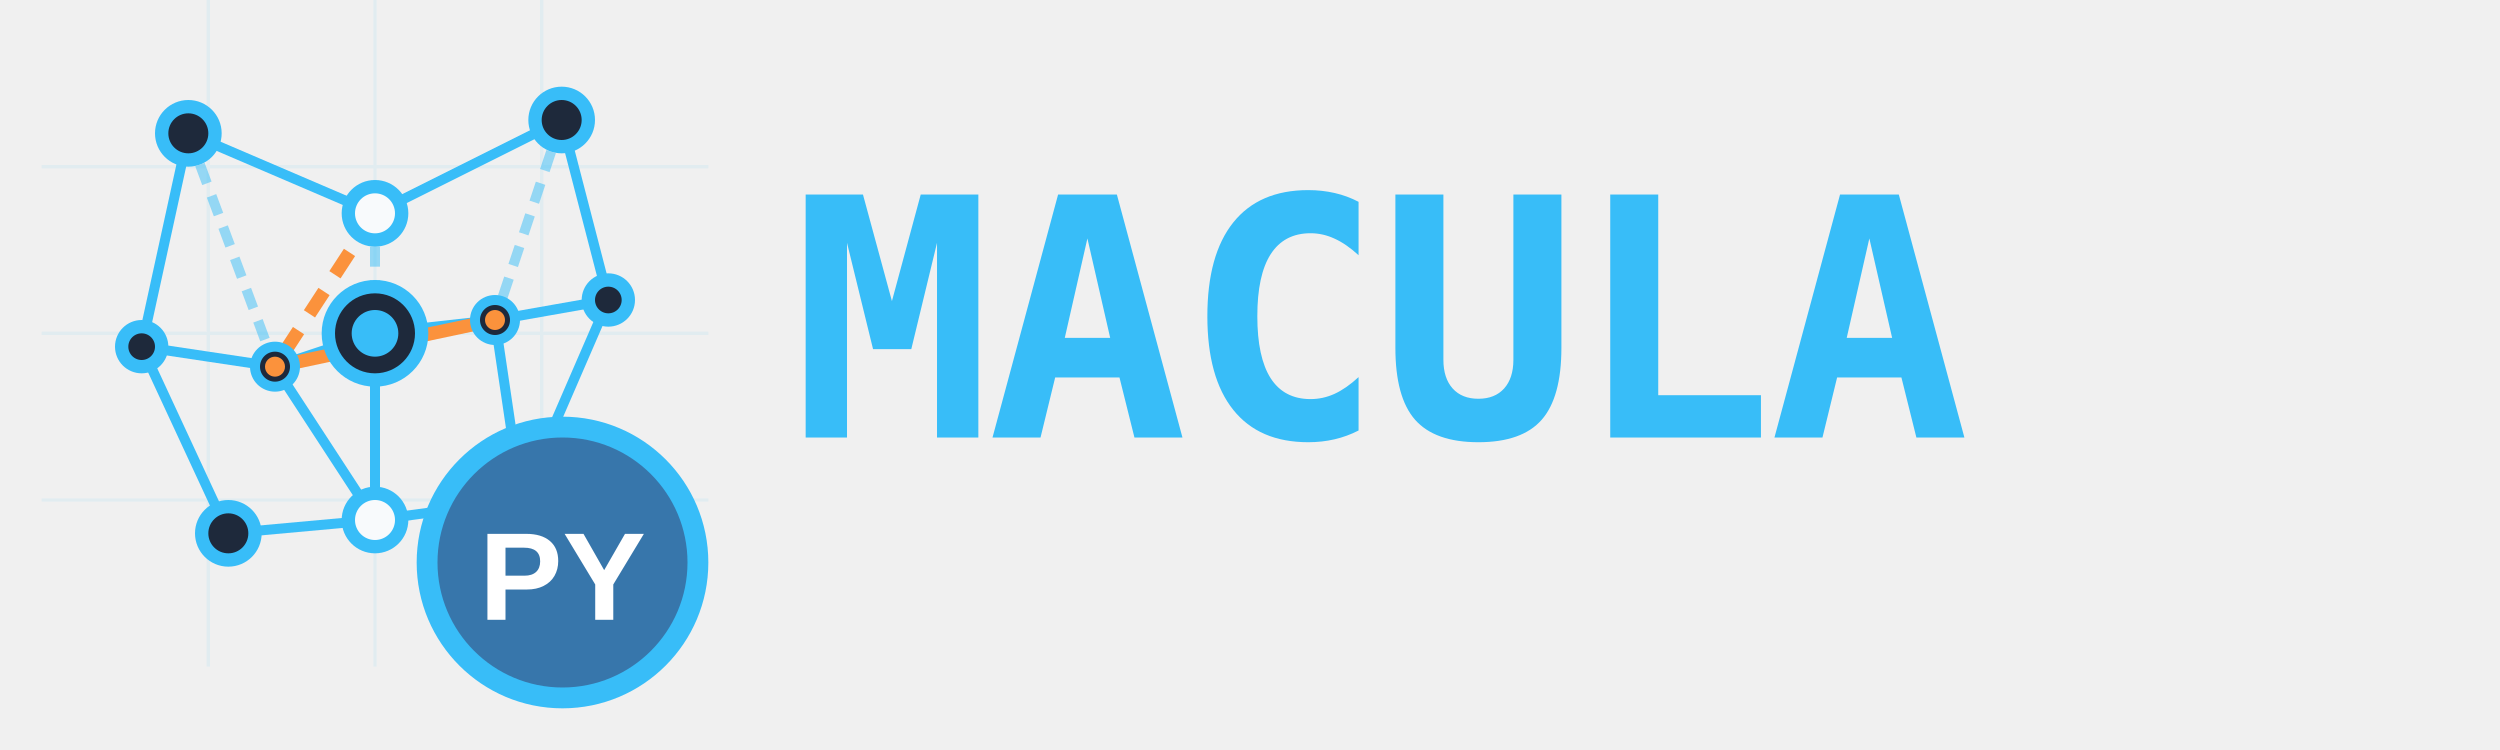
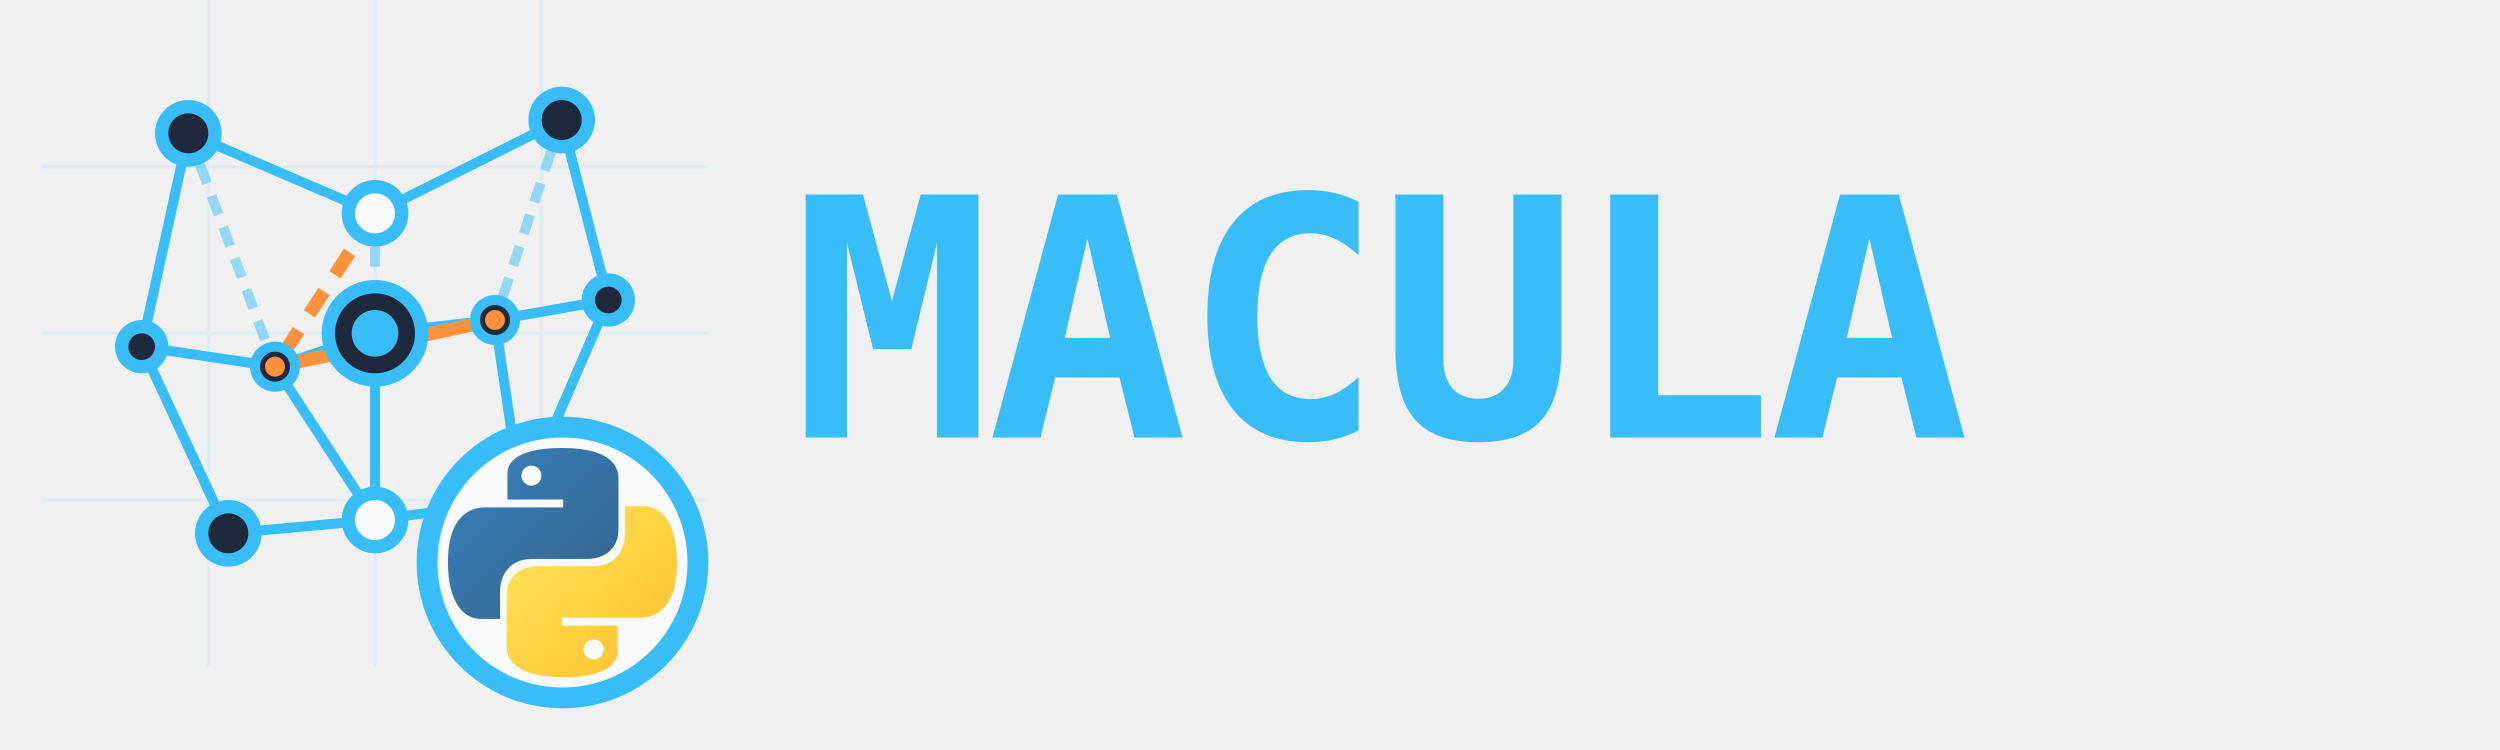
<svg xmlns="http://www.w3.org/2000/svg" viewBox="0 0 240 72" width="240" height="72">
  <g transform="translate(4, 0) scale(0.64)">
    <g stroke="#38BDF8" stroke-width="0.5" opacity="0.08">
      <line x1="0" y1="25" x2="100" y2="25" />
      <line x1="0" y1="50" x2="100" y2="50" />
      <line x1="0" y1="75" x2="100" y2="75" />
      <line x1="25" y1="0" x2="25" y2="100" />
      <line x1="50" y1="0" x2="50" y2="100" />
      <line x1="75" y1="0" x2="75" y2="100" />
    </g>
    <g stroke="#38BDF8" stroke-width="1.5" fill="none">
      <line x1="22" y1="20" x2="50" y2="32" />
      <line x1="50" y1="32" x2="78" y2="18" />
      <line x1="22" y1="20" x2="15" y2="52" />
      <line x1="78" y1="18" x2="85" y2="45" />
      <line x1="15" y1="52" x2="35" y2="55" />
      <line x1="35" y1="55" x2="50" y2="50" />
      <line x1="50" y1="50" x2="68" y2="48" />
      <line x1="68" y1="48" x2="85" y2="45" />
      <line x1="15" y1="52" x2="28" y2="80" />
      <line x1="35" y1="55" x2="50" y2="78" />
      <line x1="50" y1="50" x2="50" y2="78" />
      <line x1="68" y1="48" x2="72" y2="75" />
      <line x1="85" y1="45" x2="72" y2="75" />
      <line x1="28" y1="80" x2="50" y2="78" />
      <line x1="50" y1="78" x2="72" y2="75" />
      <line x1="22" y1="20" x2="35" y2="55" stroke-dasharray="3,2" opacity="0.5" />
      <line x1="78" y1="18" x2="68" y2="48" stroke-dasharray="3,2" opacity="0.5" />
      <line x1="50" y1="32" x2="50" y2="50" stroke-dasharray="3,2" opacity="0.5" />
    </g>
    <g stroke="#FB923C" stroke-width="2" fill="none">
      <line x1="35" y1="55" x2="68" y2="48" />
      <line x1="50" y1="32" x2="35" y2="55" stroke-dasharray="4,3" />
    </g>
    <g stroke="#38BDF8" stroke-width="2" fill="#1E293B">
      <circle cx="22" cy="20" r="4" />
      <circle cx="78" cy="18" r="4" />
      <circle cx="15" cy="52" r="3" />
      <circle cx="85" cy="45" r="3" />
      <circle cx="28" cy="80" r="4" />
      <circle cx="72" cy="75" r="4" />
    </g>
    <g stroke="#38BDF8" stroke-width="2" fill="#F8FAFC">
      <circle cx="50" cy="32" r="4" />
      <circle cx="50" cy="78" r="4" />
    </g>
    <circle cx="50" cy="50" r="7" stroke="#38BDF8" stroke-width="2" fill="#1E293B" />
    <circle cx="50" cy="50" r="3.5" fill="#38BDF8" />
    <g stroke="#38BDF8" stroke-width="1.5" fill="#1E293B">
      <circle cx="35" cy="55" r="3" />
      <circle cx="68" cy="48" r="3" />
    </g>
    <g fill="#FB923C">
      <circle cx="35" cy="55" r="1.5" />
      <circle cx="68" cy="48" r="1.5" />
    </g>
  </g>
  <text x="76" y="42" font-family="'JetBrains Mono', 'Fira Code', 'SF Mono', Consolas, monospace" font-size="32" font-weight="600" fill="#38BDF8" letter-spacing="-0.5px">MACULA</text>
-   <circle cx="54" cy="54" r="13" fill="#3776AB" stroke="#38BDF8" stroke-width="2" />
-   <text x="54" y="59.5" text-anchor="middle" font-family="Arial, Helvetica, sans-serif" font-size="12" font-weight="700" fill="#FFFFFF">PY</text>
+   <circle cx="54" cy="54" r="13" fill="#F8FAFC" stroke="#38BDF8" stroke-width="2" />
+   <g transform="translate(42.96, 43.02) scale(0.2)">
+     <linearGradient id="python-blue-grad" gradientUnits="userSpaceOnUse" x1="63.816" y1="56.683" x2="118.493" y2="1.823" gradientTransform="matrix(1 0 0 -1 -53.2974 66.4321)">
+       <stop offset="0" style="stop-color:#387EB8" />
+       <stop offset="1" style="stop-color:#366994" />
+     </linearGradient>
+     <path fill="url(#python-blue-grad)" d="M55.023-0.077c-25.971,0-26.25,10.081-26.25,12.156c0,3.148,0,12.594,0,12.594h26.75v3.781 c0,0-27.852,0-37.375,0c-7.949,0-17.938,4.833-17.938,26.25c0,19.673,7.792,27.281,15.656,27.281c2.335,0,9.344,0,9.344,0 s0-9.765,0-13.125c0-5.491,2.721-15.656,15.406-15.656c15.91,0,19.971,0,26.531,0c3.902,0,14.906-1.696,14.906-14.406 c0-13.452,0-17.89,0-24.219C82.054,11.426,81.515-0.077,55.023-0.077z M40.273,8.392c2.662,0,4.813,2.15,4.813,4.813 c0,2.661-2.151,4.813-4.813,4.813s-4.813-2.151-4.813-4.813C35.46,10.542,37.611,8.392,40.273,8.392z" />
+     <linearGradient id="python-yellow-grad" gradientUnits="userSpaceOnUse" x1="97.044" y1="21.632" x2="155.667" y2="-34.531" gradientTransform="matrix(1 0 0 -1 -53.2974 66.4321)">
+       <stop offset="0" style="stop-color:#FFE052" />
+       <stop offset="1" style="stop-color:#FFC331" />
+     </linearGradient>
+     <path fill="url(#python-yellow-grad)" d="M55.397,109.923c25.959,0,26.282-10.271,26.282-12.156c0-3.148,0-12.594,0-12.594H54.897v-3.781 c0,0,28.032,0,37.375,0c8.009,0,17.938-4.954,17.938-26.25c0-23.322-10.538-27.281-15.656-27.281c-2.336,0-9.344,0-9.344,0 s0,10.216,0,13.125c0,5.491-2.631,15.656-15.406,15.656c-15.91,0-19.476,0-26.532,0c-3.892,0-14.906,1.896-14.906,14.406 c0,14.475,0,18.265,0,24.219C28.366,100.497,31.562,109.923,55.397,109.923z M70.148,101.454c-2.662,0-4.813-2.151-4.813-4.813 s2.15-4.813,4.813-4.813c2.661,0,4.813,2.151,4.813,4.813S72.809,101.454,70.148,101.454z" />
+   </g>
</svg>
